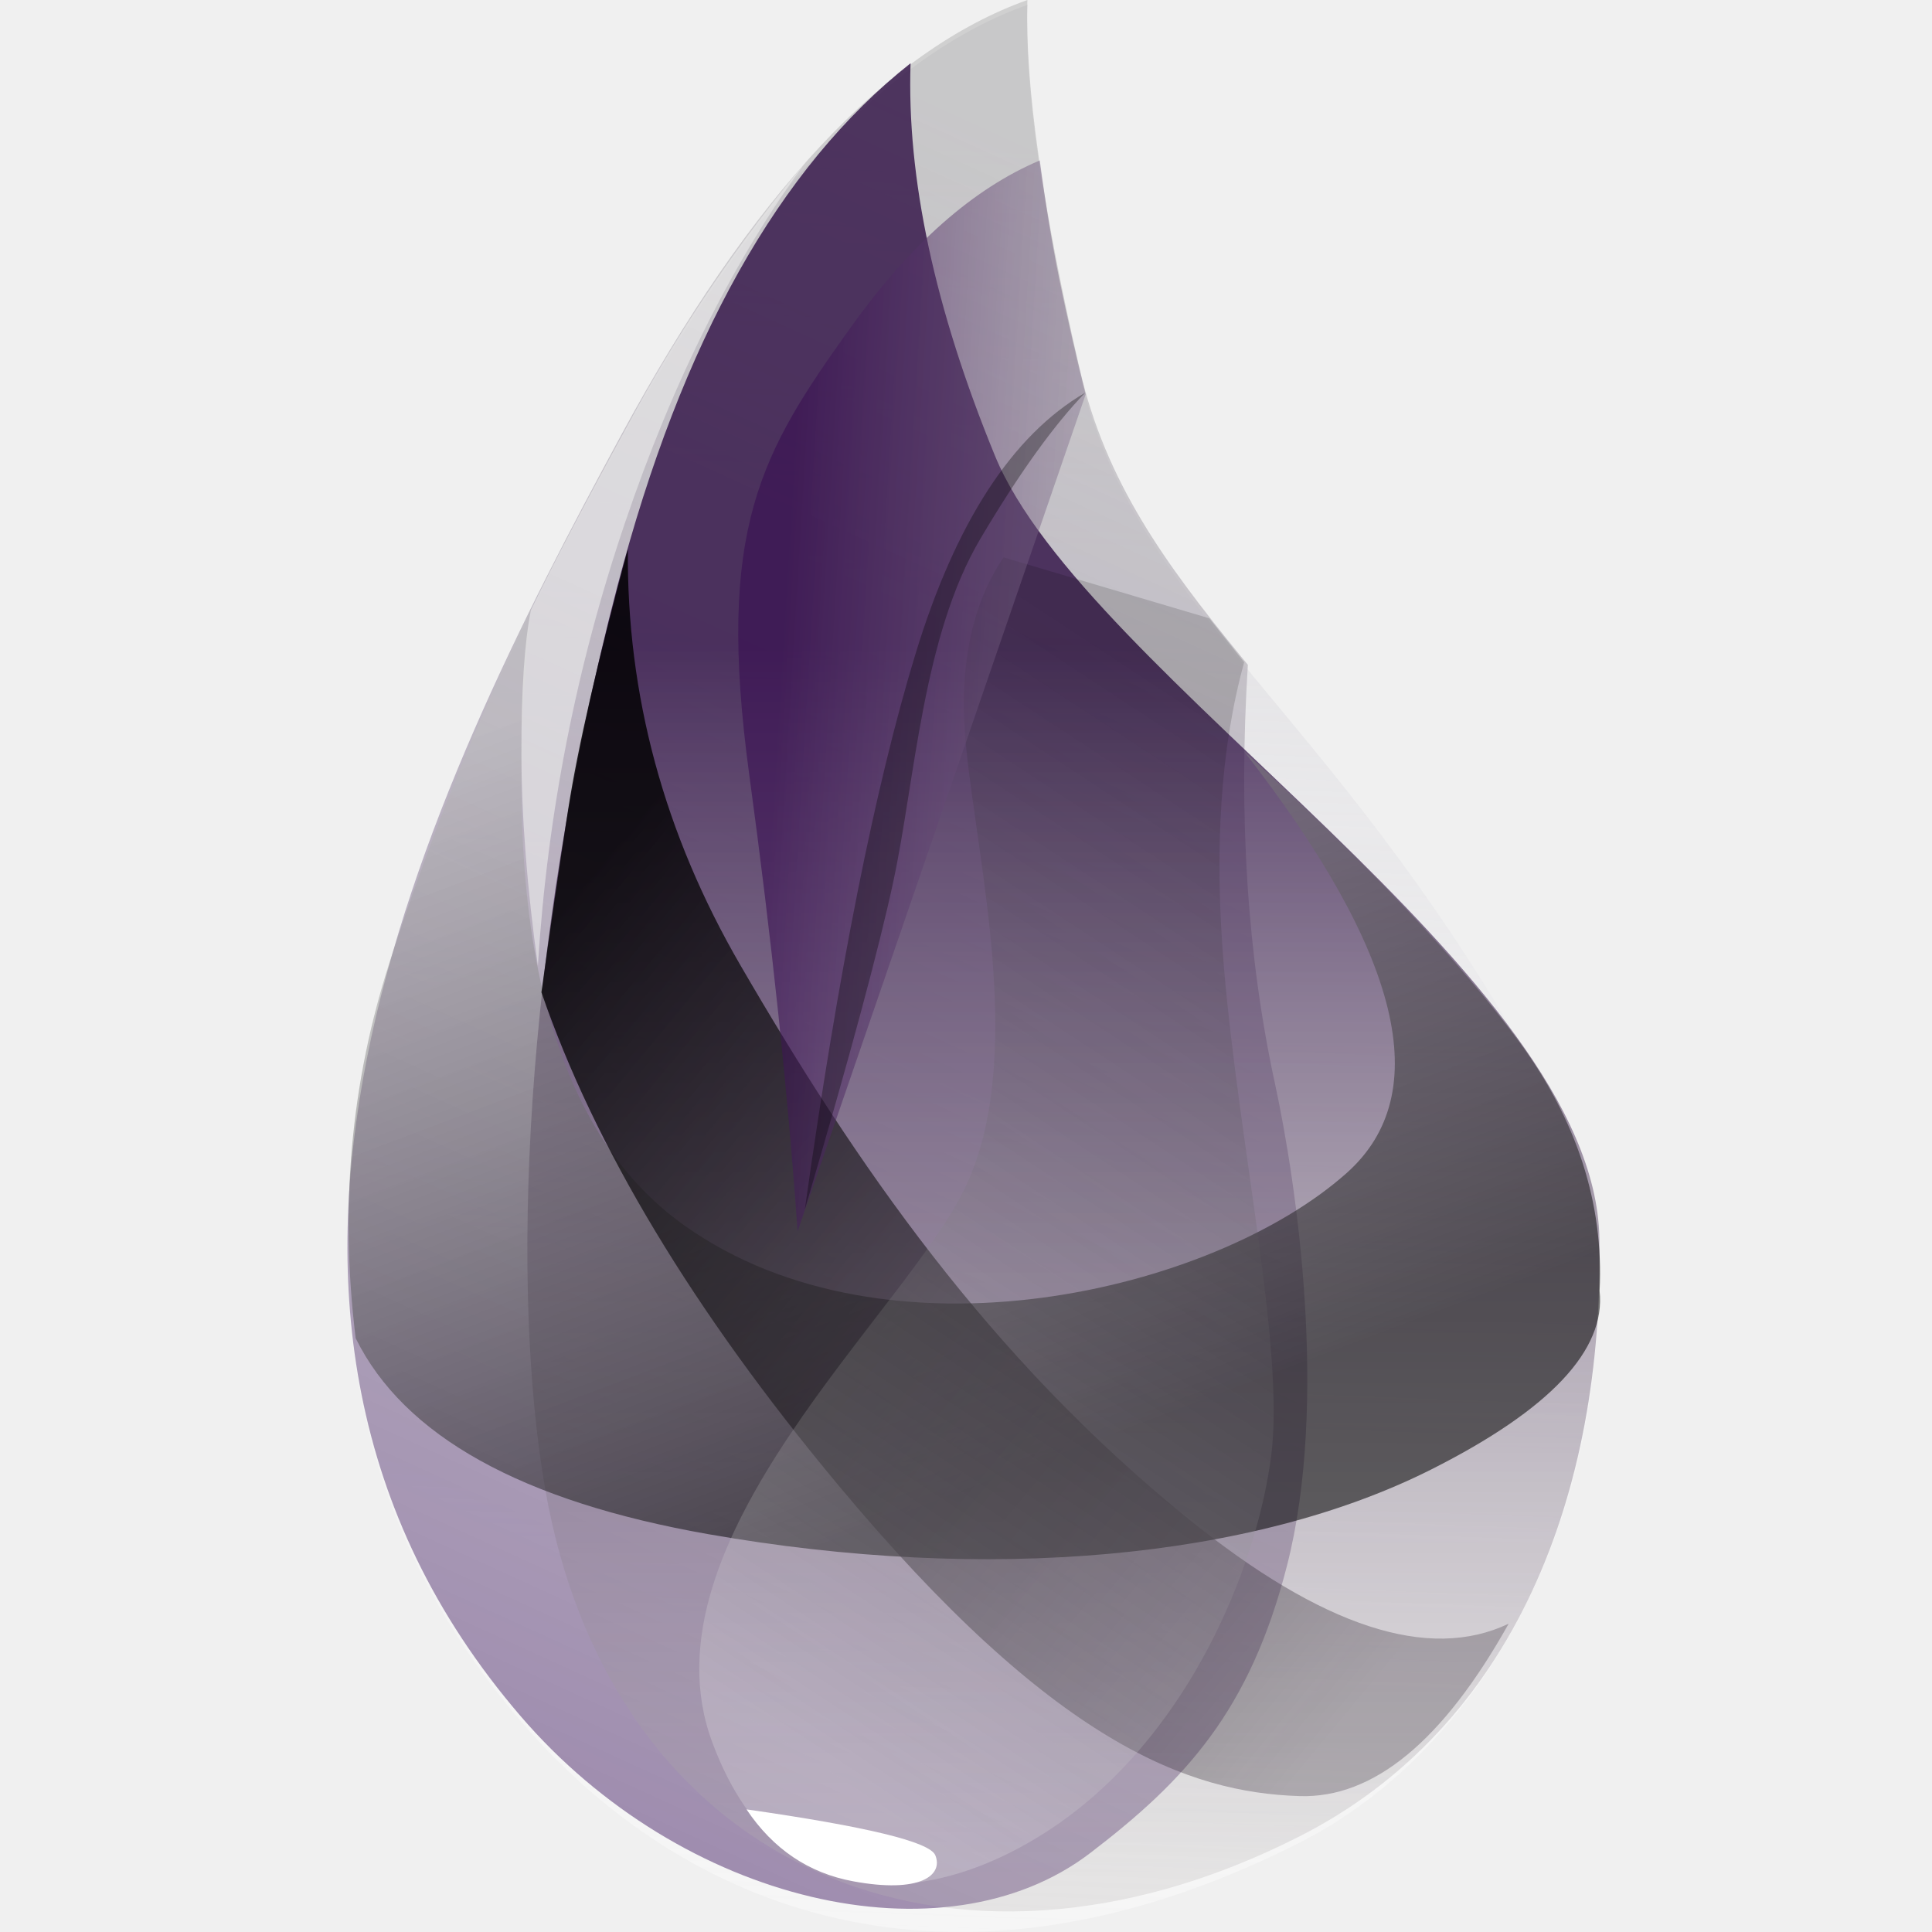
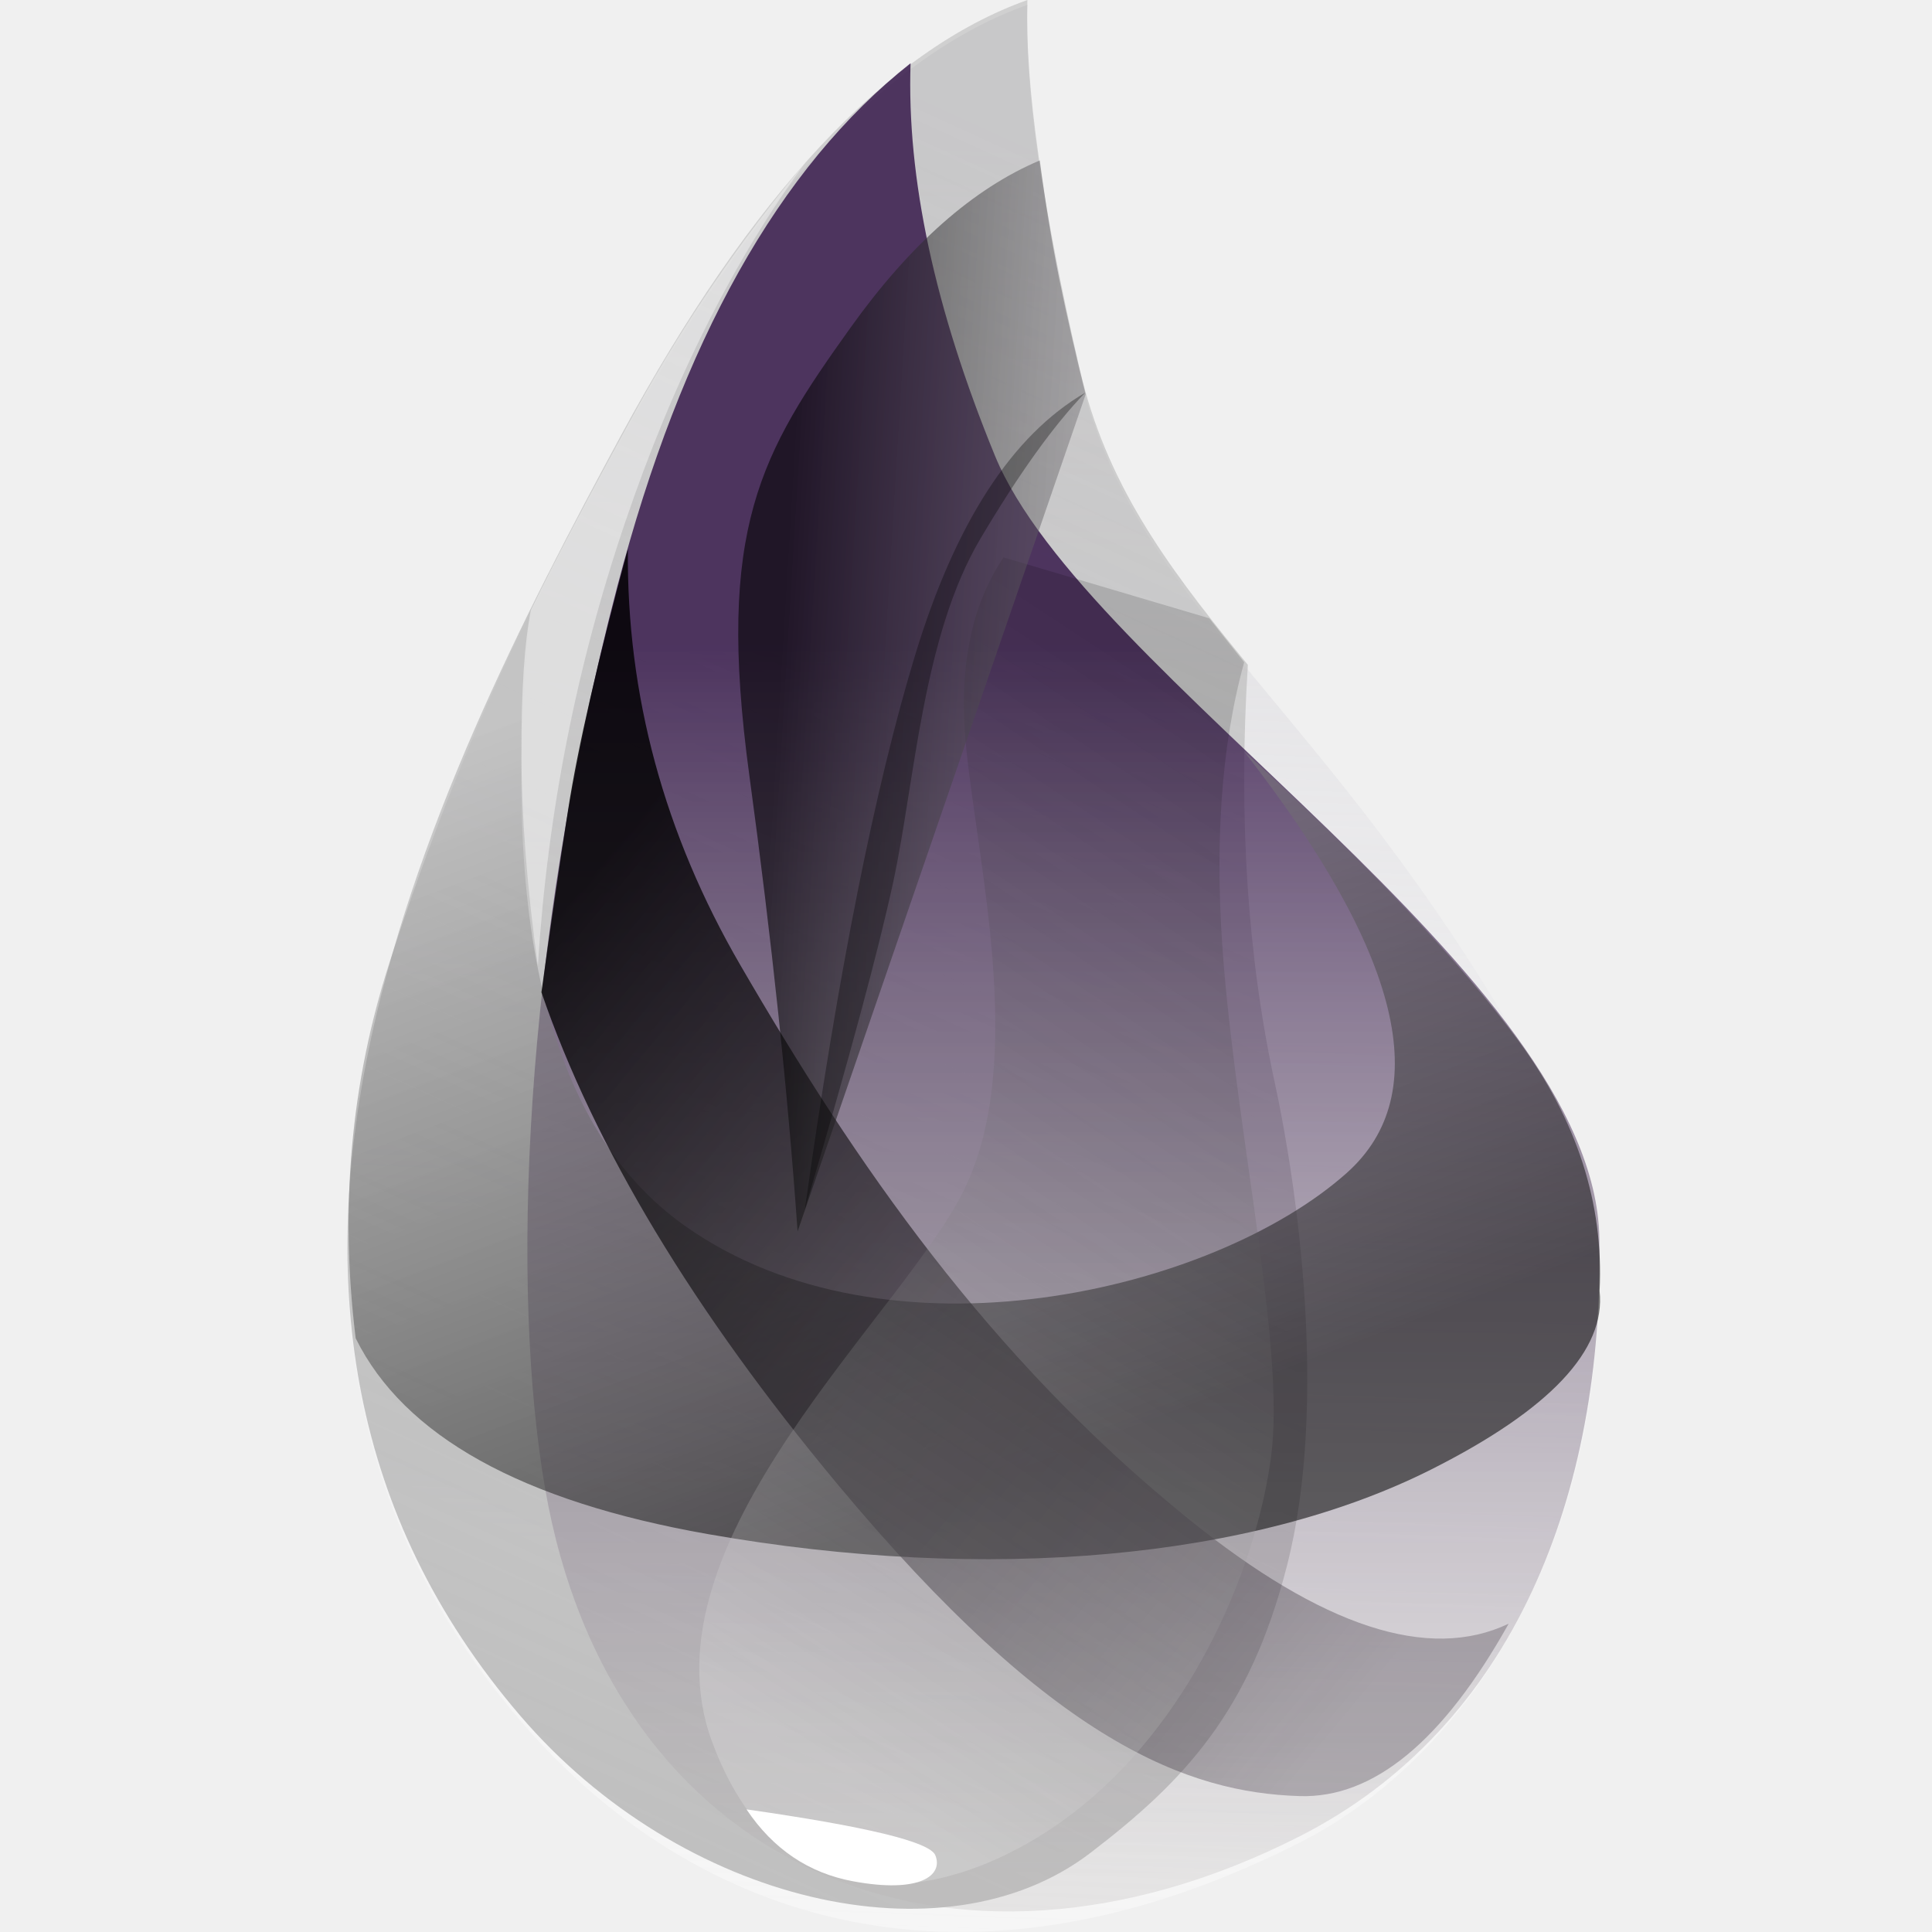
<svg xmlns="http://www.w3.org/2000/svg" height="64" viewBox="0 0 64 64" width="64">
  <linearGradient id="a" gradientTransform="matrix(.129708 0 0 .1999786 11.40978 -.000001)" gradientUnits="userSpaceOnUse" x1="167.517" x2="160.31" y1="24.393" y2="320.034">
    <stop offset="0" stop-color="#d9d8dc" />
    <stop offset="1" stop-color="#fff" stop-opacity=".385" />
  </linearGradient>
  <linearGradient id="b" gradientTransform="matrix(.1142094 0 0 .2271164 11.40978 -.000001)" gradientUnits="userSpaceOnUse" x1="199.036" x2="140.071" y1="21.413" y2="278.408">
    <stop offset="0" stop-color="#c0c0c0" stop-opacity=".672" />
-     <stop offset="1" stop-color="#9f8daf" />
+     <stop offset="1" stop-color="#c0c0c0" />
  </linearGradient>
  <linearGradient id="c" gradientTransform="matrix(.1226669 0 0 .2114573 11.40978 -.000001)" gradientUnits="userSpaceOnUse" x1="206.428" x2="206.428" y1="100.918" y2="294.312">
    <stop offset="0" stop-color="#26053d" stop-opacity=".762" />
    <stop offset="1" stop-color="#b7b4b4" stop-opacity=".278" />
  </linearGradient>
  <linearGradient id="d" gradientTransform="matrix(.1847796 0 0 .1403771 11.40978 -.000001)" gradientUnits="userSpaceOnUse" x1="23.483" x2="112.931" y1="171.718" y2="351.723">
    <stop offset="0" stop-color="#c0c0c0" stop-opacity=".46" />
    <stop offset="1" stop-color="#000" stop-opacity=".54" />
  </linearGradient>
  <linearGradient id="e" gradientTransform="matrix(.1418394 0 0 .1828746 11.40978 -.000001)" gradientUnits="userSpaceOnUse" x1="226.781" x2="67.804" y1="317.252" y2="147.413">
    <stop offset="0" stop-color="#463d49" stop-opacity=".331" />
    <stop offset="1" stop-color="#000" stop-opacity=".821" />
  </linearGradient>
  <linearGradient id="f" gradientTransform="matrix(.1059691 0 0 .2447772 11.40978 -.000001)" gradientUnits="userSpaceOnUse" x1="248.016" x2="200.705" y1="88.755" y2="255.005">
    <stop offset="0" stop-color="#000" stop-opacity=".145" />
    <stop offset="1" stop-color="#f4f4f4" stop-opacity=".234" />
  </linearGradient>
  <linearGradient id="g" gradientTransform="matrix(.09173097 0 0 .2827706 11.40978 -.000001)" gradientUnits="userSpaceOnUse" x1="307.564" x2="156.451" y1="109.963" y2="81.527">
    <stop offset="0" stop-color="#a5a1a8" stop-opacity=".356" />
-     <stop offset="1" stop-color="#370c50" stop-opacity=".582" />
+     <stop offset="1" stop-color="#000" stop-opacity=".582" />
  </linearGradient>
  <g fill-rule="evenodd">
    <path d="m34.034.161c-4.65 1.648-9.138 6.459-13.466 14.431-6.491 11.959-14.874 28.953-3.33 42.409 5.341 6.225 14.159 9.899 25.731 4.08 9.297-4.674 11.882-18.088 8.544-24.392-6.885-13.003-13.87-16.21-15.74-24.274-1.247-5.376-1.827-9.461-1.739-12.254z" fill="url(#a)" />
    <path d="m34.034-0c-4.673 1.665-9.162 6.476-13.466 14.431-6.456 11.934-14.874 28.953-3.33 42.409 5.341 6.225 14.045 8.236 18.875 4.545 3.149-2.407 5.29-4.701 6.524-9.535 1.374-5.382.32-12.629-.403-15.957-.914-4.212-1.213-8.835-.897-13.87-.111-.136-.194-.237-.249-.304-2.515-3.077-4.455-5.758-5.315-9.464-1.247-5.376-1.827-9.461-1.739-12.254z" fill="url(#b)" />
    <path d="m30.164 2.094c-4.353 3.44-7.589 9.21-9.709 17.311-3.18 12.151-3.525 23.356-2.403 29.873 2.174 12.634 13.446 17.43 25.007 11.549 7.115-3.619 10.079-11.388 9.922-19.82-.163-8.731-17.035-18.626-20.023-25.913-1.992-4.858-2.923-9.191-2.794-13.001z" fill="url(#c)" />
    <path d="m41.199 24.874c5.22 6.695 6.358 11.355 3.414 13.981-4.417 3.939-15.217 6.509-21.937 1.744-4.479-3.177-6.174-9.991-5.085-20.444-1.849 3.862-3.413 7.774-4.69 11.736-1.278 3.962-1.651 8.109-1.119 12.439 1.601 3.24 5.495 5.403 11.68 6.491 9.278 1.632 18.06.825 23.953-2.145 3.928-1.98 5.786-3.952 5.574-5.914.142-2.898-.752-5.656-2.681-8.276-1.929-2.619-4.965-5.824-9.109-9.613z" fill="url(#d)" />
    <path d="m20.799 18.189c-.044 4.835 1.2 9.431 3.73 13.789 3.795 6.536 8.225 12.995 14.854 18.349 4.419 3.569 7.951 4.722 10.594 3.459-2.171 3.885-4.479 5.789-6.925 5.712-3.669-.116-8.142-1.72-15.31-10.333-4.778-5.742-8.047-11.174-9.807-16.295.279-2.032.575-4.055.888-6.071.313-2.016.971-4.886 1.976-8.61z" fill="url(#e)" />
    <path d="m32.011 24.824c.406 3.939 1.938 10.24 0 14.435-1.938 4.195-10.891 11.773-8.419 18.449 2.471 6.676 8.494 5.177 12.271 2.101 3.778-3.077 5.8-8.079 6.248-11.598.448-3.518-1.072-10.288-1.567-16.176-.33-3.925-.106-7.291.671-10.097l-1.158-1.457-6.813-2.017c-1.092 1.614-1.503 3.734-1.233 6.36z" fill="url(#f)" />
    <path d="m34.443 5.315c-2.205.932-4.295 2.778-6.268 5.539-2.96 4.141-4.468 6.624-3.352 14.833.744 5.473 1.277 10.508 1.598 15.105l9.543-27.727c-.351-1.413-.643-2.689-.875-3.828-.233-1.139-.448-2.447-.645-3.922z" fill="url(#g)" />
    <path d="m35.946 13.01c-2.423 1.414-4.3 4.311-5.631 8.691-1.332 4.38-2.55 10.503-3.655 18.369 1.474-5.003 2.451-8.627 2.933-10.871.722-3.367.969-8.127 2.887-11.359 1.278-2.155 2.434-3.764 3.467-4.829z" fill="#000" fill-opacity=".316" />
    <path d="m24.729 59.938c3.987.57 6.071 1.076 6.254 1.519.274.665-.505 1.273-2.718.864-1.475-.272-2.654-1.067-3.536-2.383z" fill="#fff" />
    <path d="m26.732 5.315c-2.193 2.62-4.093 5.397-5.7 8.332s-2.756 5.124-3.446 6.568c-.214 1.077-.318 2.666-.313 4.768.005 2.101.187 4.438.545 7.01.314-5.036 1.275-9.924 2.882-14.665 1.608-4.741 3.618-8.745 6.031-12.013z" fill="#ededed" fill-opacity=".603" />
  </g>
</svg>
